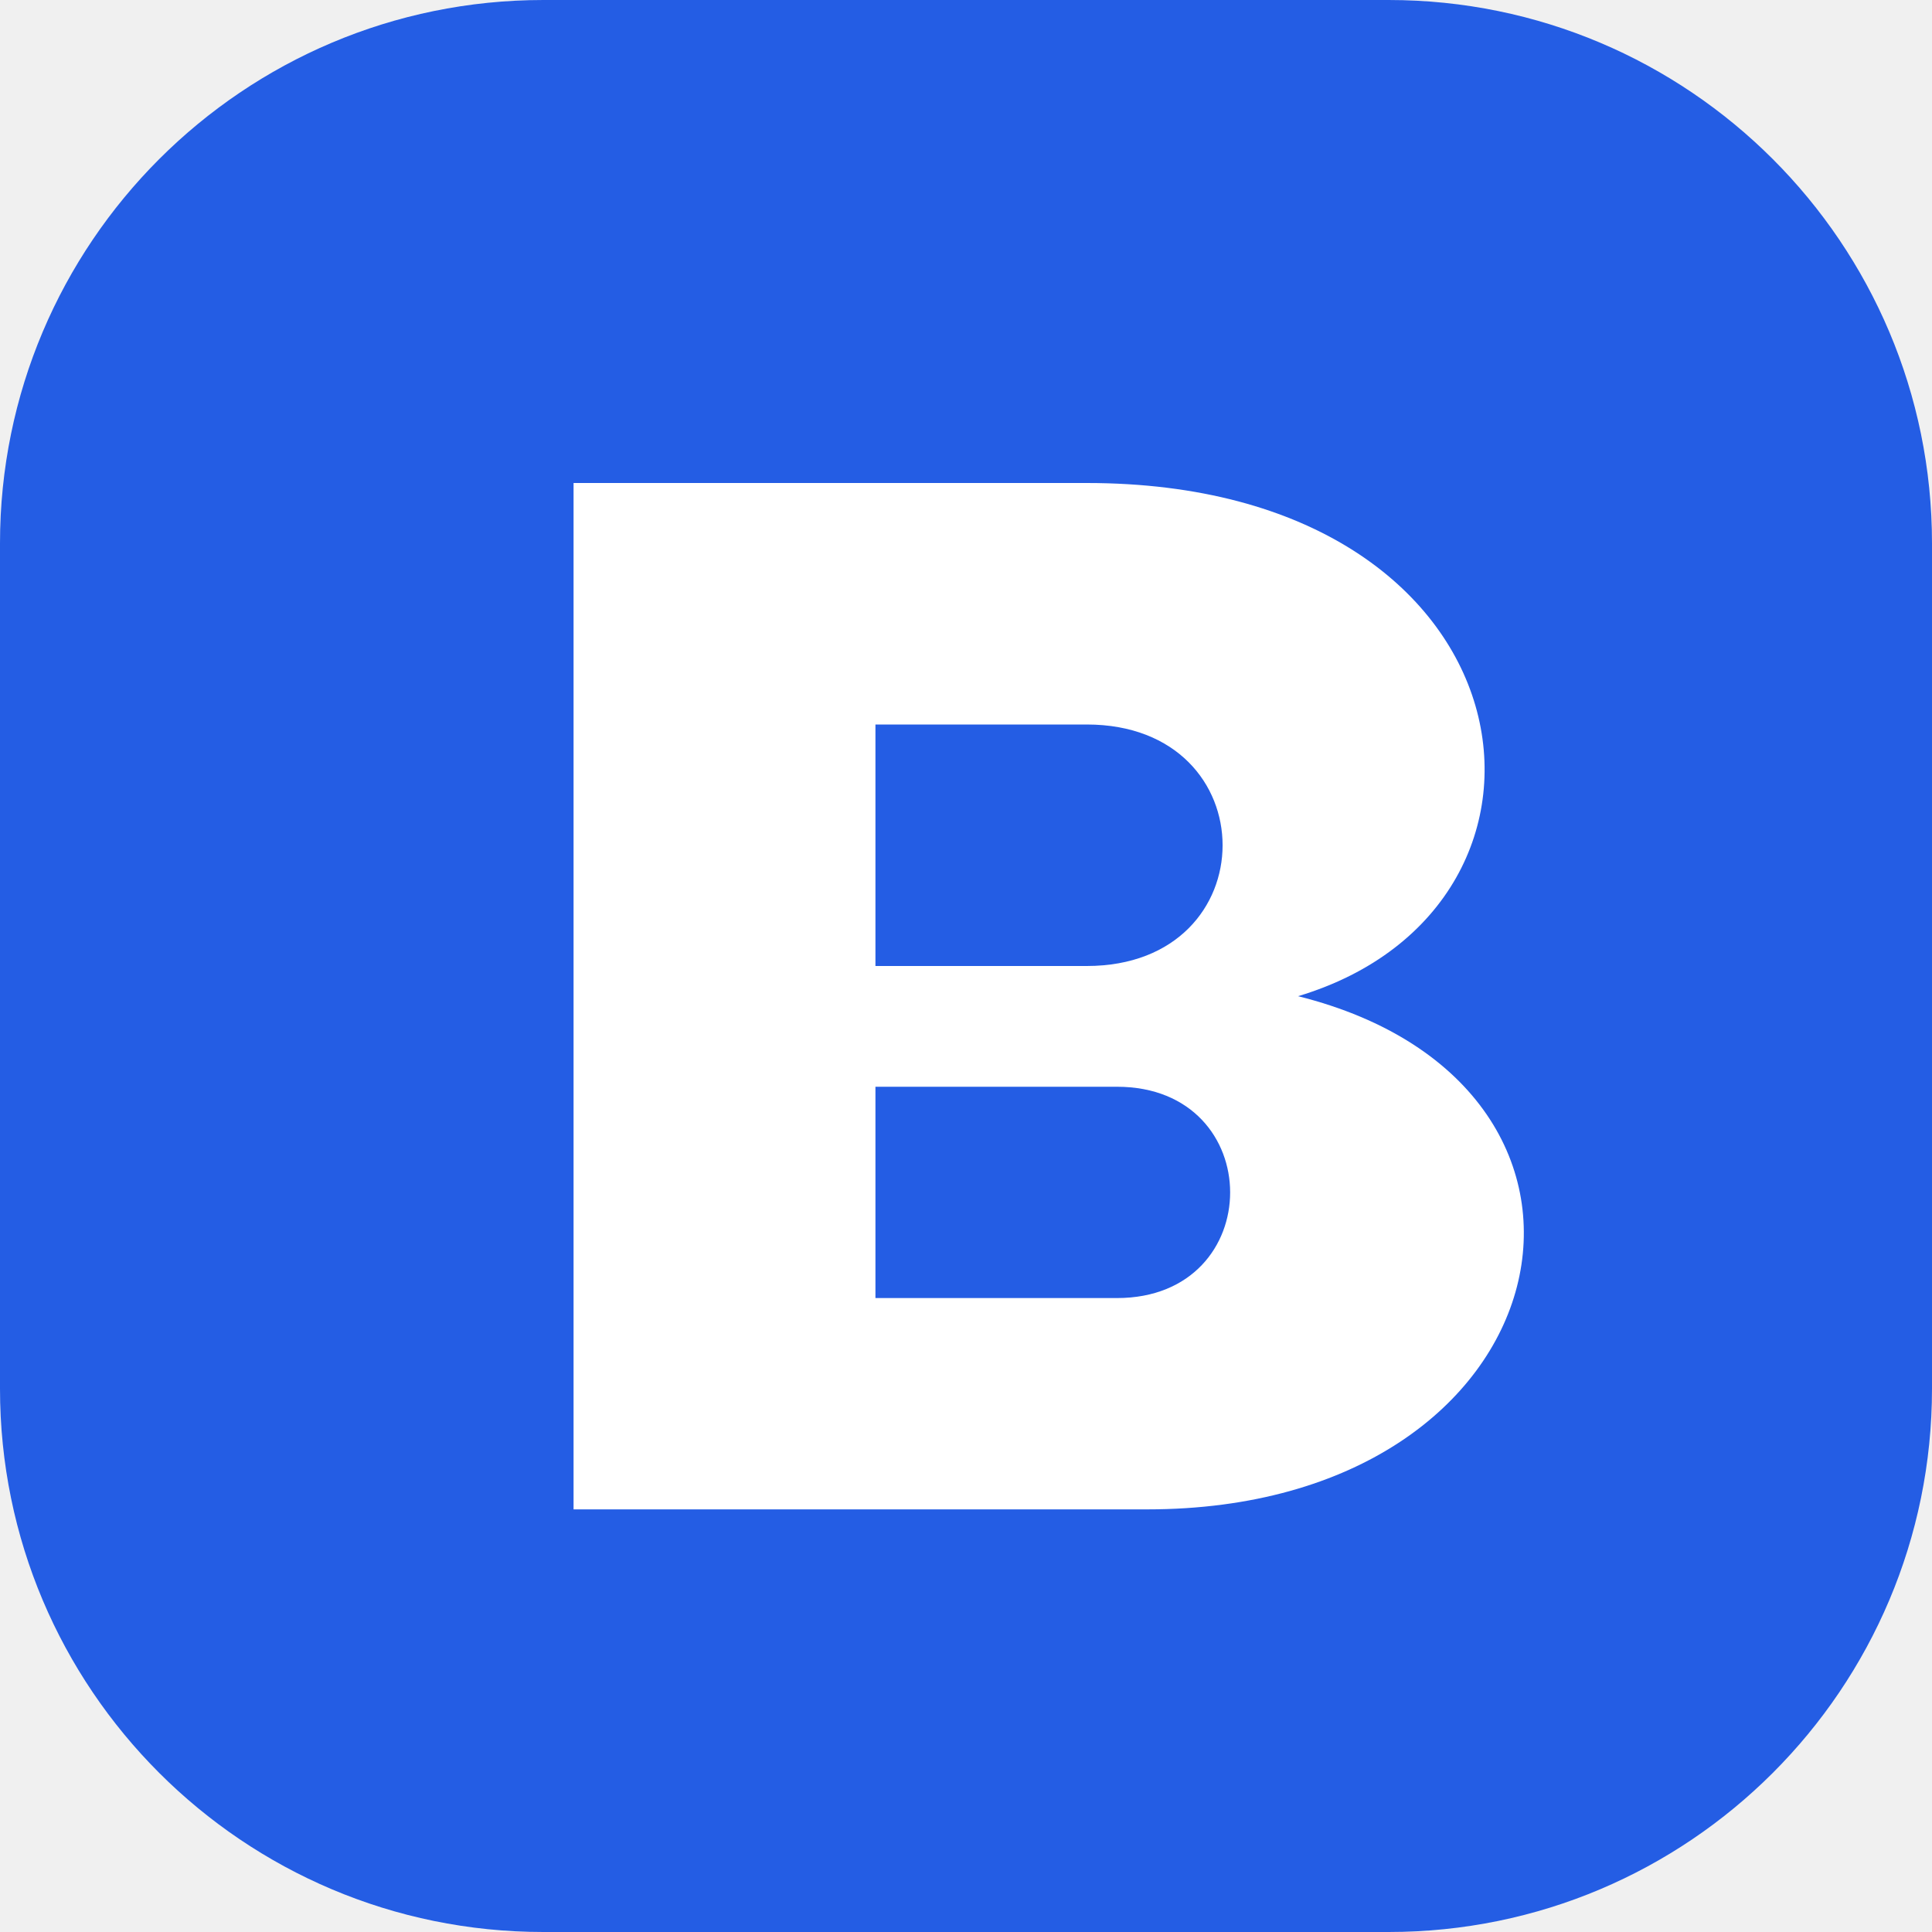
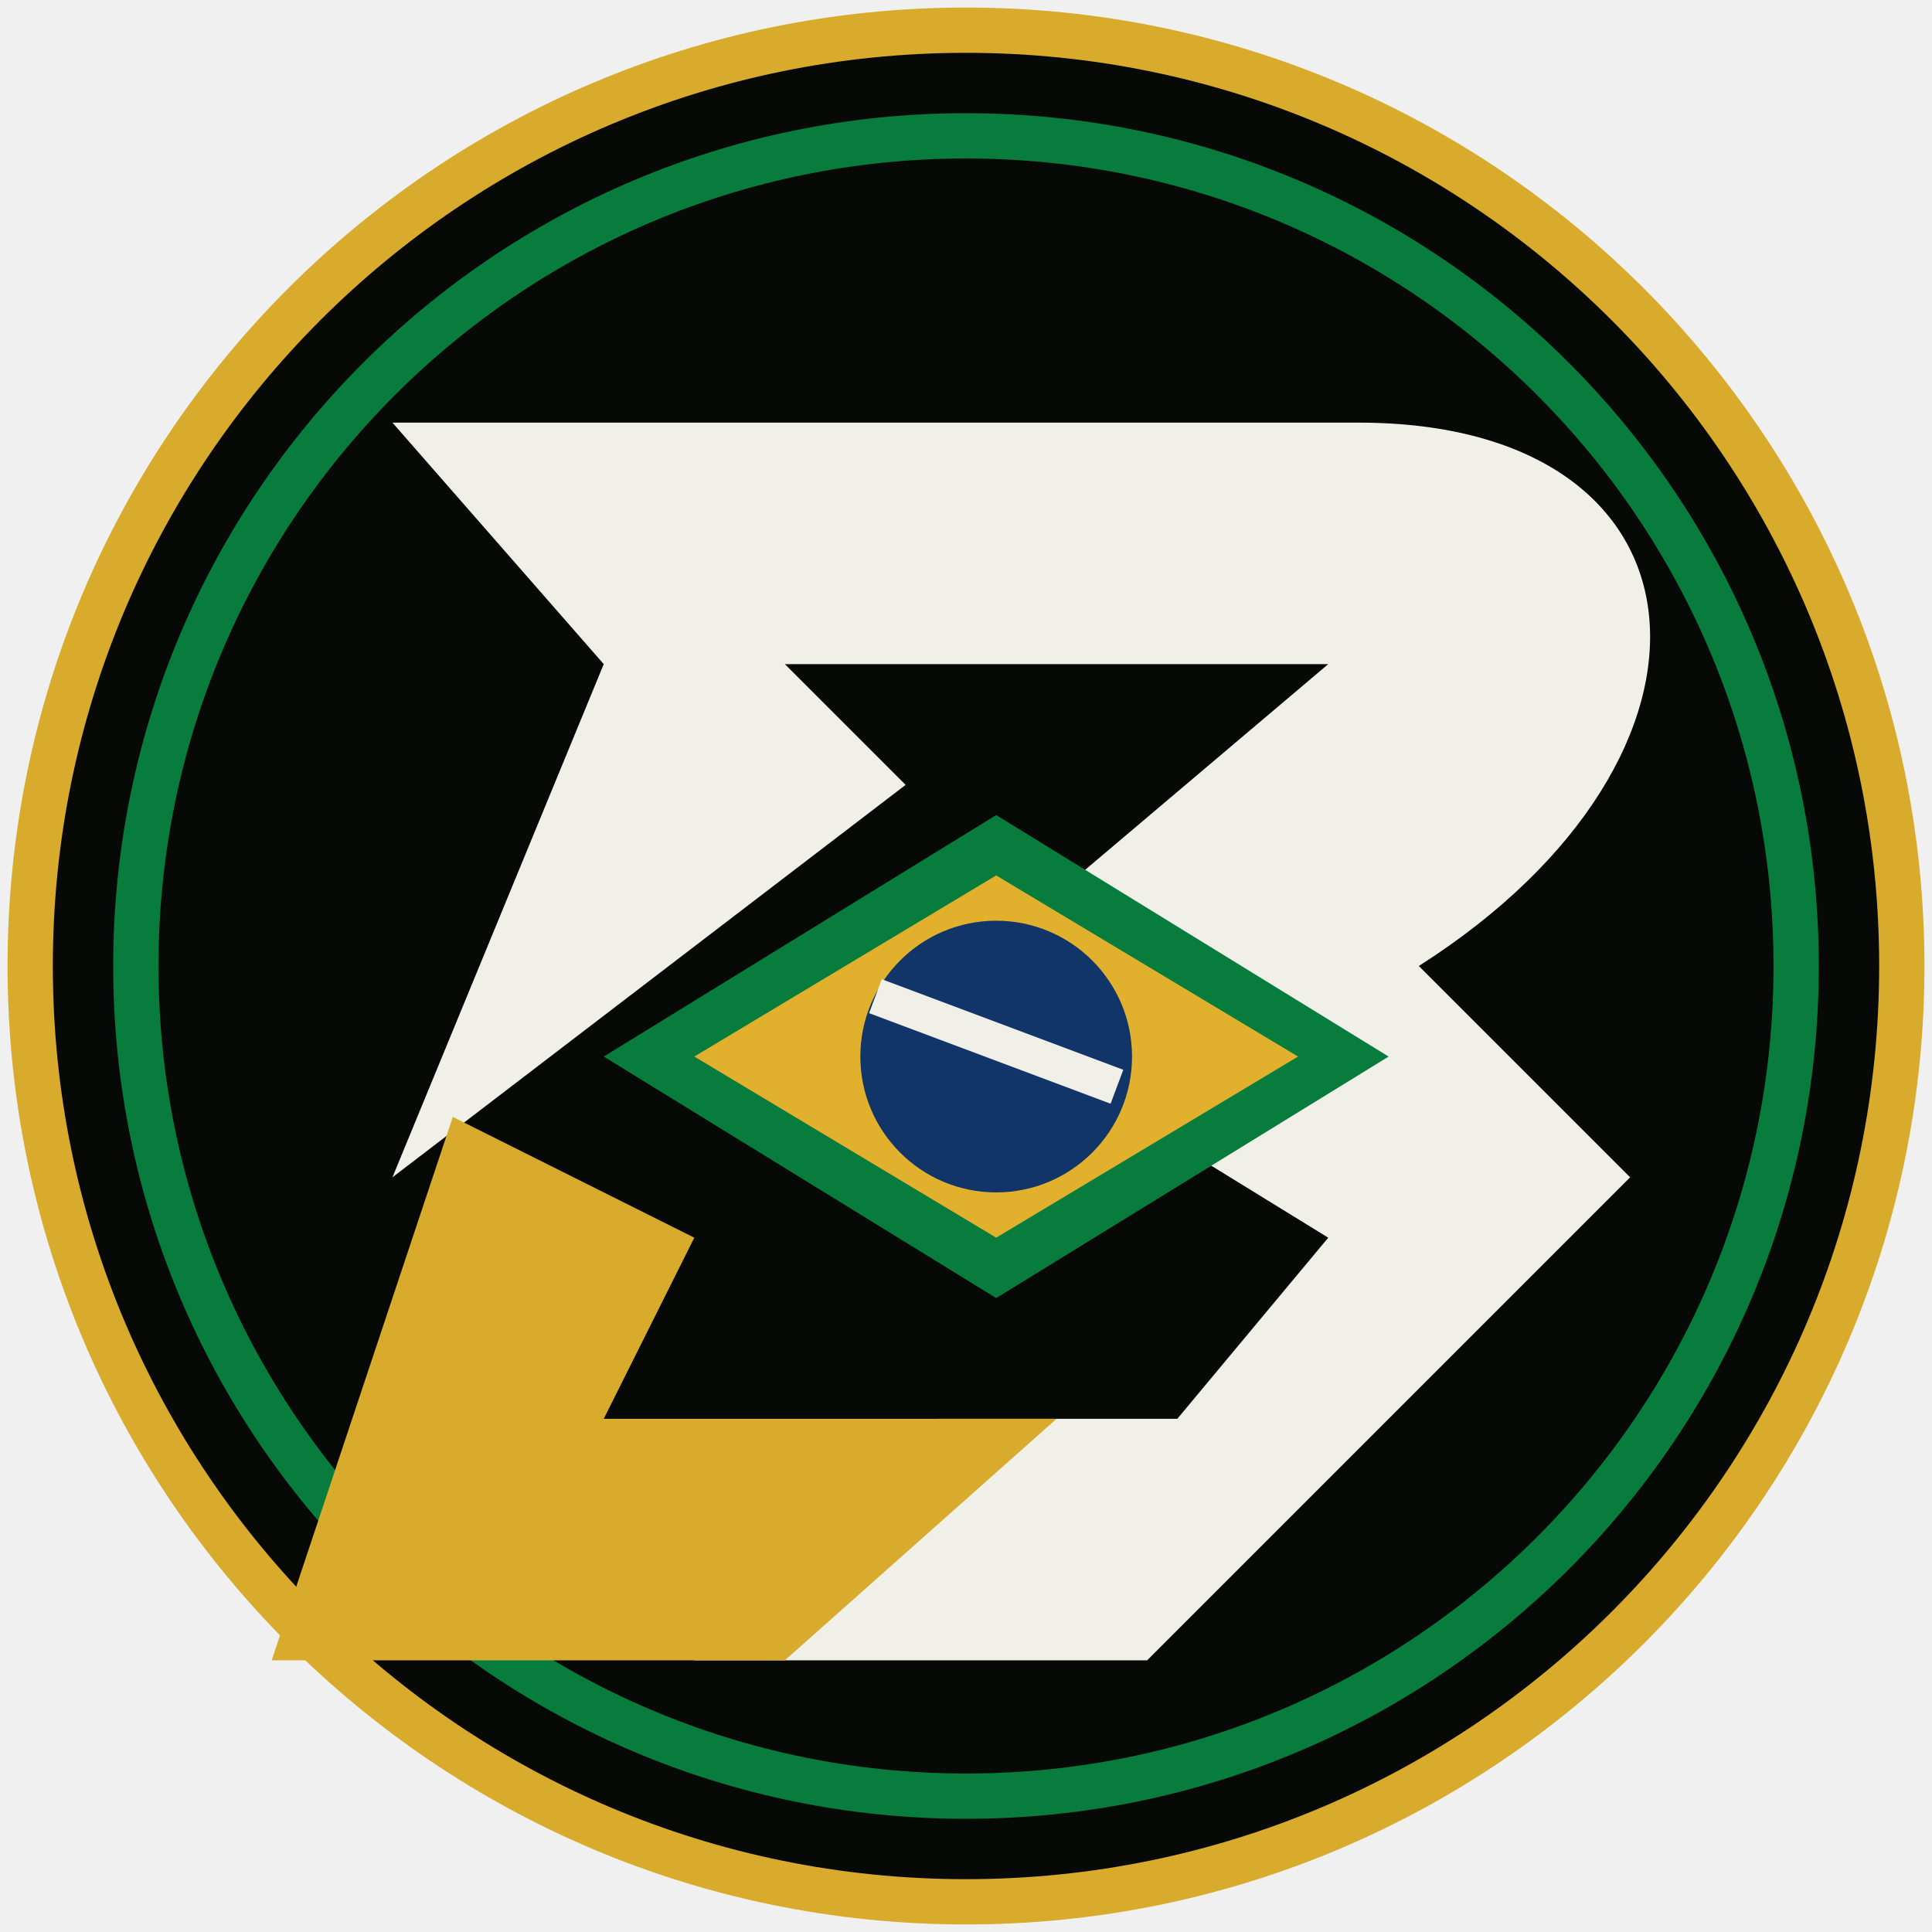
<svg xmlns="http://www.w3.org/2000/svg" viewBox="0 0 64 64">
-   <rect width="64" height="64" rx="18" fill="#245de4" />
-   <path d="M19 16h17c15 0 17 14 7 17 12 3 9 17-5 17H19zm10 8v8h7c6 0 6-8 0-8zm0 15v4h8c5 0 5-7 0-7h-8z" fill="#ffffff" />
+   <circle cx="32" cy="32" r="31" fill="#070907" stroke="#d9ab2c" stroke-width="1.5" />
+   <circle cx="32" cy="32" r="27.5" fill="none" stroke="#087c3c" stroke-width="1.5" />
+   <path d="M13 14h32c12 0 13 11 2 18l7 7-16 16H23l8-8h8l5-6-13-8 13-11H26l4 4-17 13 7-17z" fill="#f0f0e9" />
+   <path d="m15 37 8 4-3 6h15l-9 8H9z" fill="#d9ab2c" />
+   <path d="m33 27 13 8-13 8-13-8z" fill="#087c3c" />
+   <path d="m33 29 10 6-10 6-10-6z" fill="#e1b12e" />
+   <circle cx="33" cy="35" r="4.5" fill="#113568" />
+   <path d="m29 33 8 3" fill="none" stroke="#f0f0e9" stroke-width="1.2" />
</svg>
